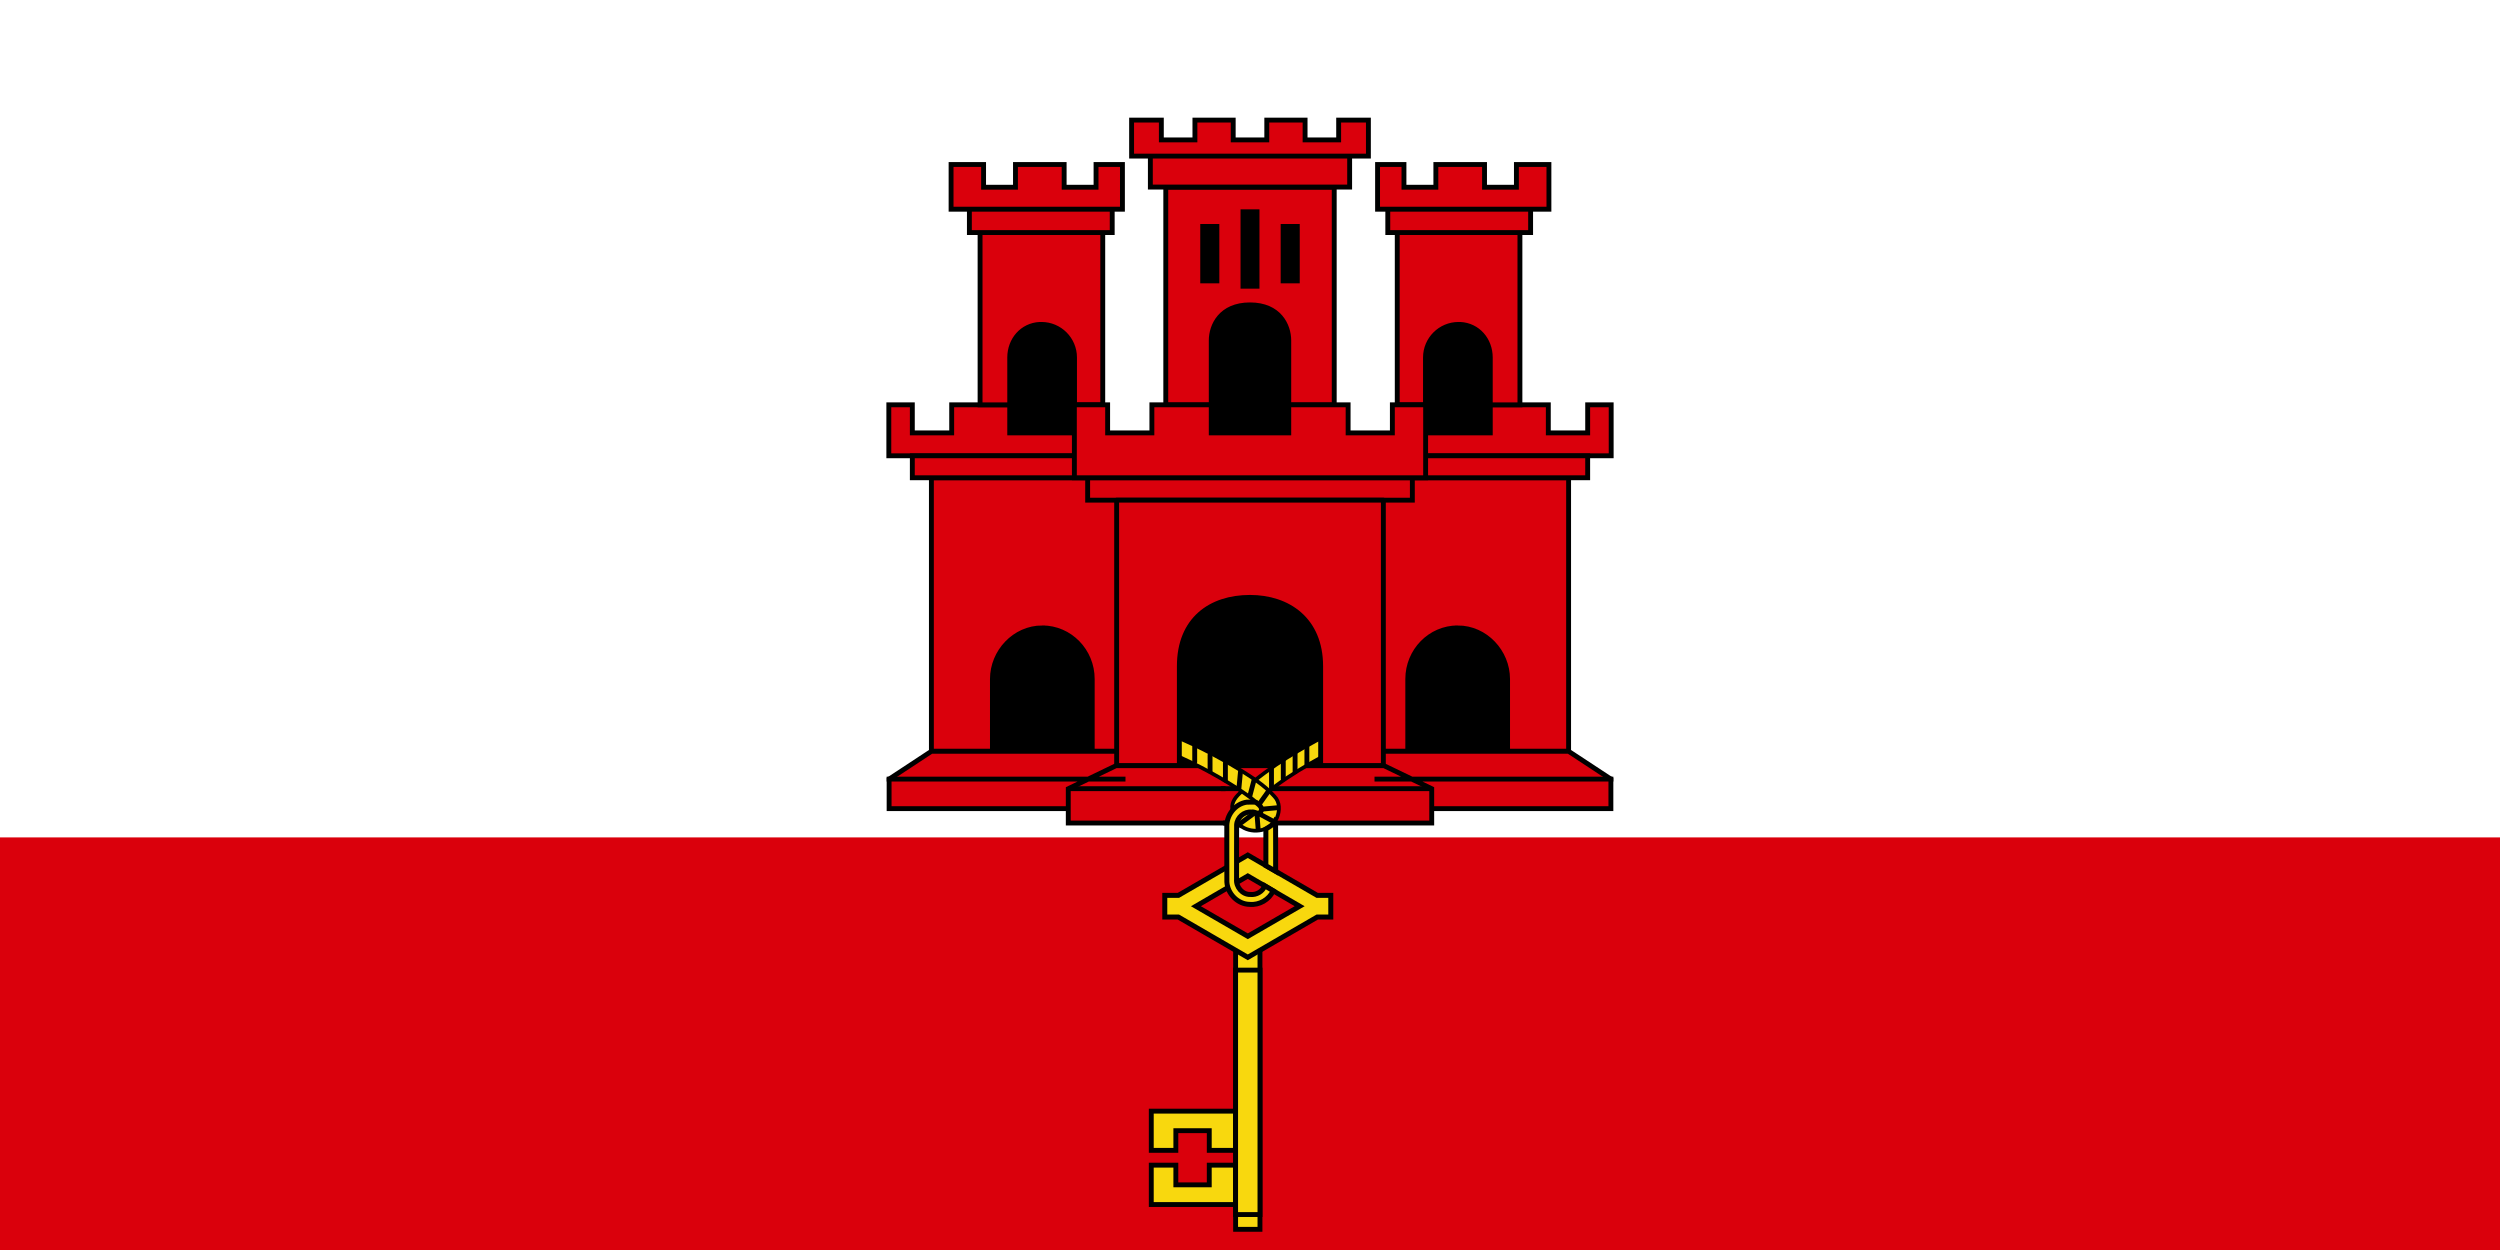
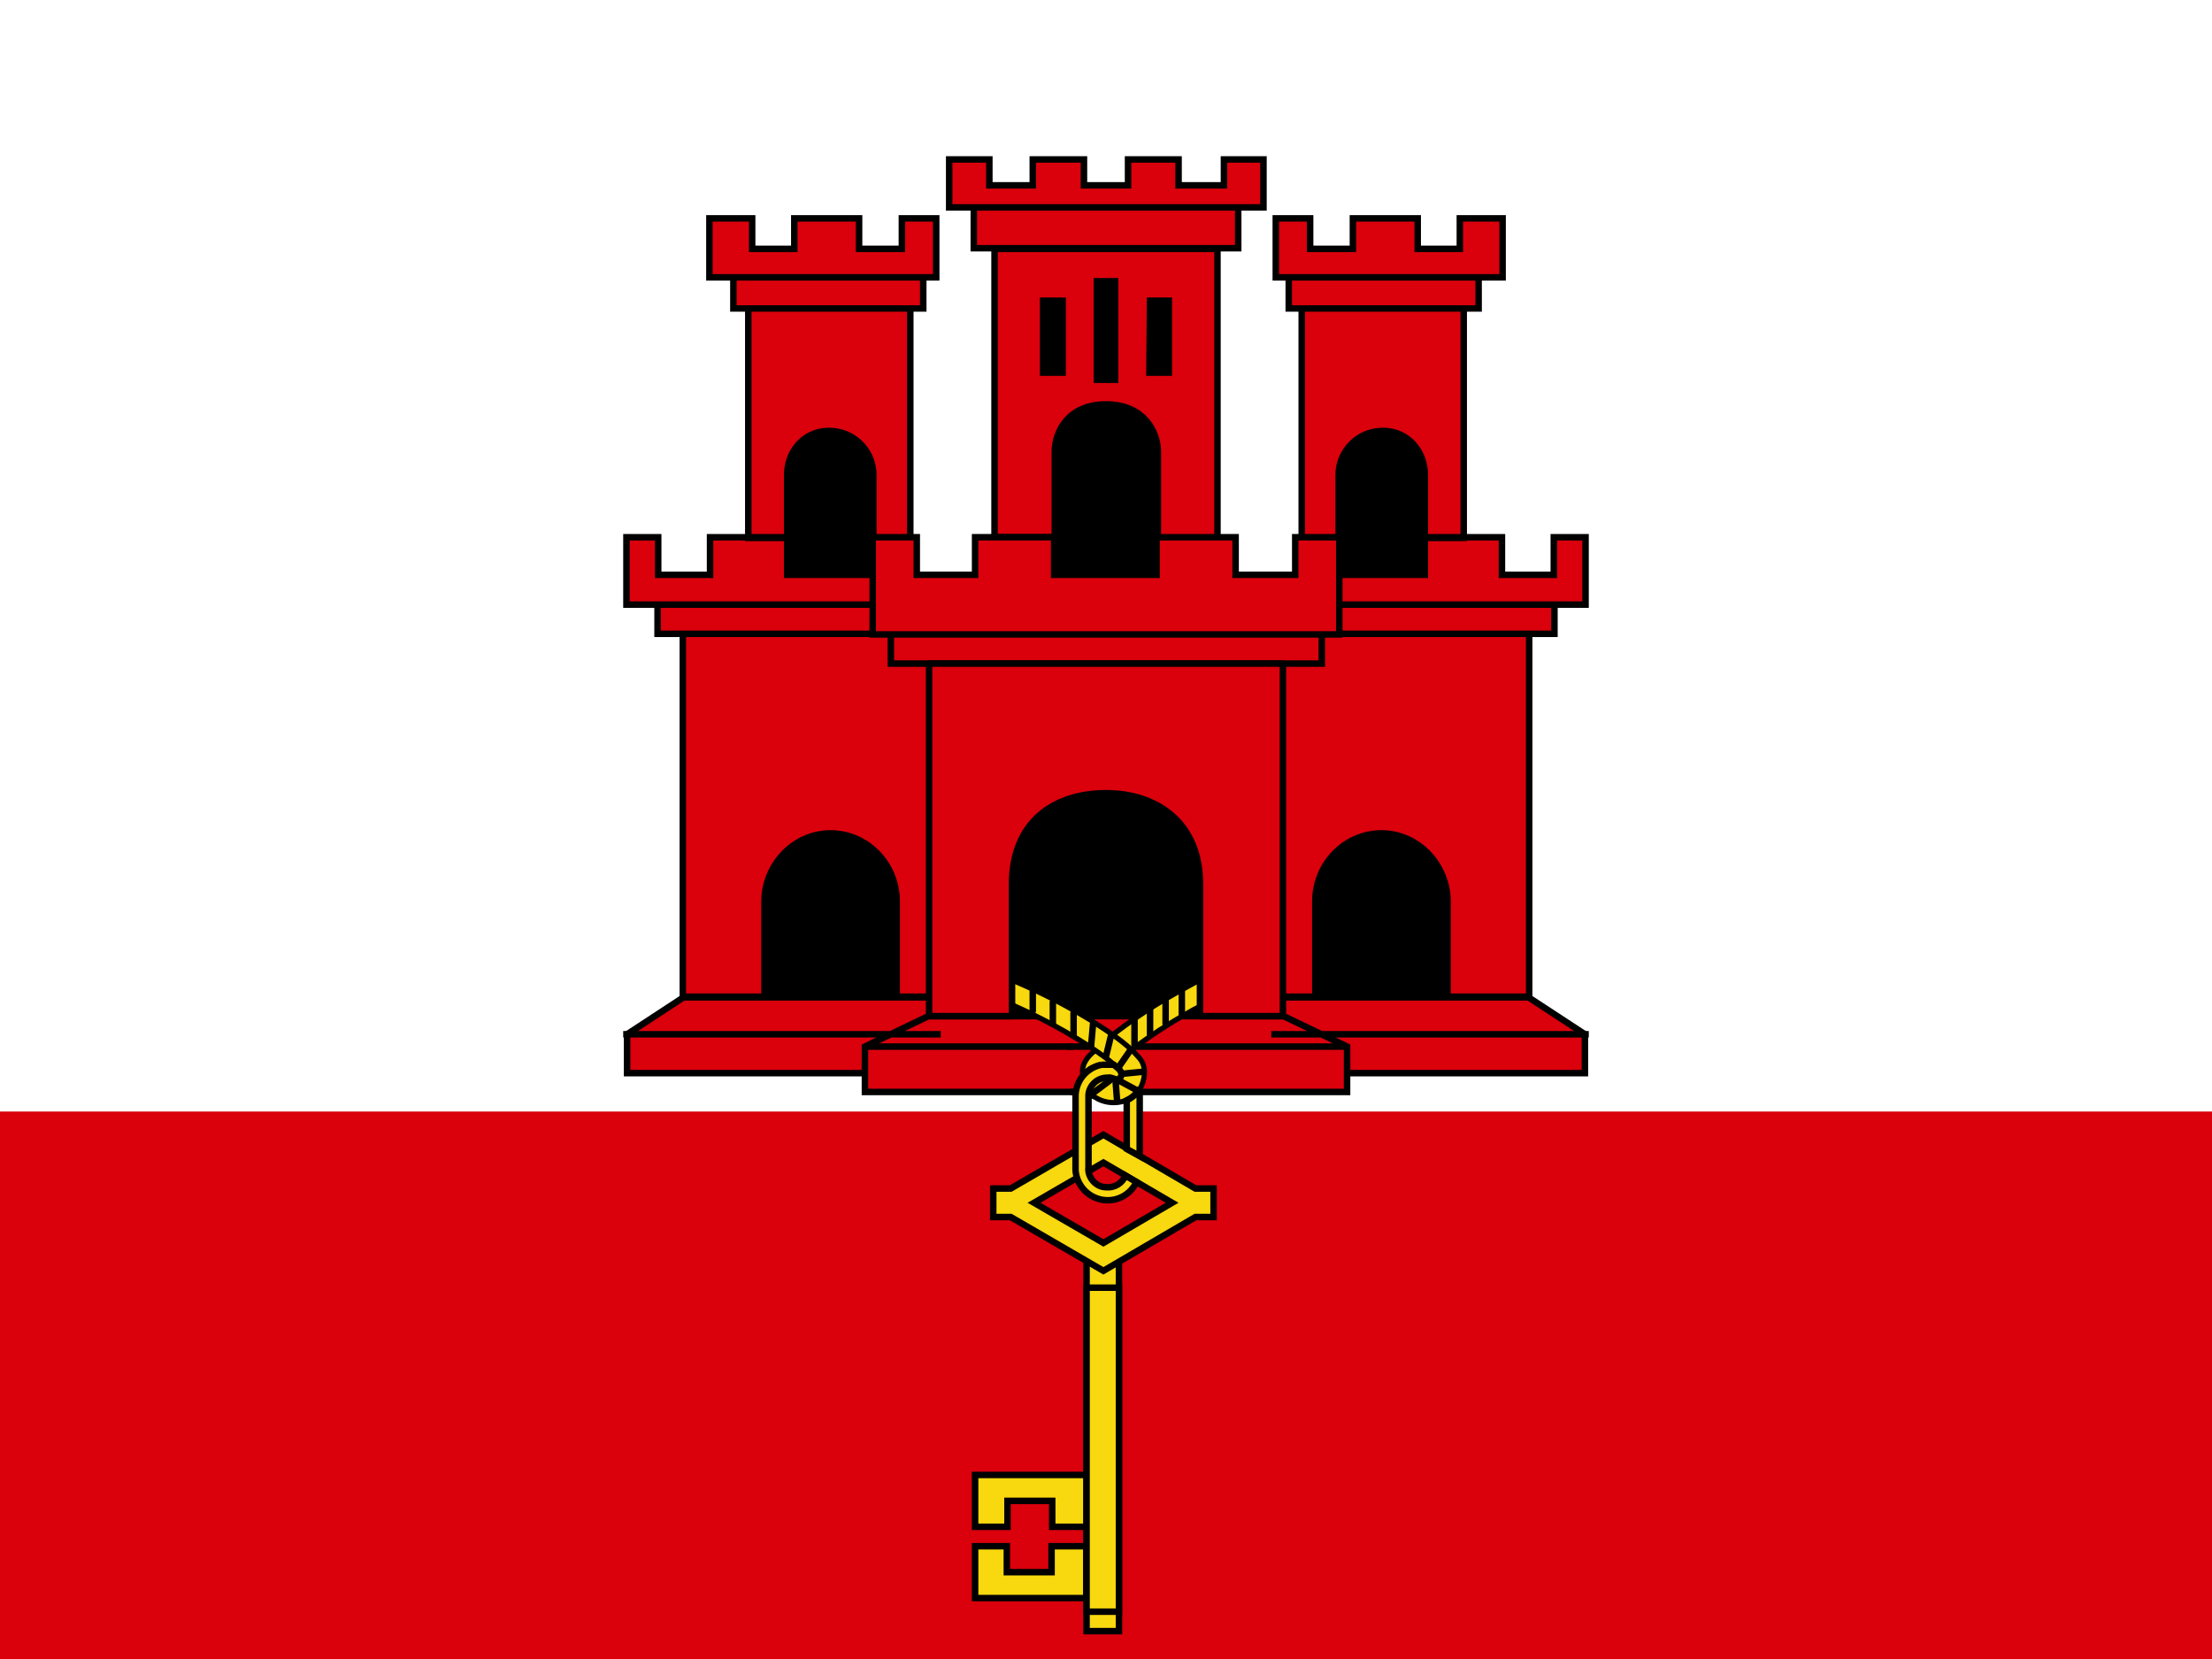
- <svg xmlns="http://www.w3.org/2000/svg" xmlns:xlink="http://www.w3.org/1999/xlink" width="1000" height="500" viewBox="0 0 512 256">
-   <path fill="#da000c" d="M0 0h512v256H0z" />
-   <path fill="#fff" d="M0 0h512v171.5H0z" />
-   <g stroke="#000">
+ <svg xmlns="http://www.w3.org/2000/svg" xmlns:xlink="http://www.w3.org/1999/xlink" id="flag-icons-gi" viewBox="0 0 640 480">
+   <path fill="#da000c" d="M0 0h640v480H0z" />
+   <path fill="#fff" d="M0 0h640v321.6H0z" />
+   <g stroke="#000" transform="translate(-160) scale(1.875)">
    <g id="a" fill="#da000c" stroke-linecap="square">
-       <path fill="#000" stroke="none" d="M196.571 116.303h64v43.993h-64z" />
-       <path d="M229.819 153.865H190.75l-8.66 5.7v6.04h47.729M213.469 128.594c5.625 0 10.219 4.689 10.219 10.469v14.78h7.343v-56H190.75v56h12.5v-14.78c0-5.554 4.515-10.47 10.219-10.47z" />
-       <path fill="#000" stroke="none" d="M204.528 59.962h18.523v33.959h-18.523z" />
-       <path d="M223 88.656h-16.209v-5.75h-11.885v5.75h-8.062v-5.75h-4.813v10.438H223m-36.156-.038h34.97v4.538h-34.97z" />
-       <path d="M200.719 47.625v35.281h6.072V73.22c0-3.63 2.562-6.6 6.147-6.781.115-.006.226 0 .343 0a6.78 6.78 0 016.781 6.78v9.688h5.782V47.625zM198.531 42.844v4.781h29.25v-4.781zM194.781 33.688v9.156h35.094v-9.157h-5.406v4.657h-6.531v-4.657h-9.97v4.657h-6.53v-4.657zM182.09 159.564H230M261 156.813h-32.438l-9.78 4.718v7.031H261" />
-       <path stroke-linecap="butt" d="M218.771 161.52H262" />
+       <path fill="#000" stroke="none" d="M196.6 116.3h64v44h-64z" />
+       <path d="M229.8 153.9h-39l-8.7 5.7v6h47.7m-16.3-37c5.6 0 10.2 4.7 10.2 10.5v14.7h7.3v-56h-40.3v56h12.6v-14.7c0-5.6 4.5-10.5 10.2-10.5z" />
+       <path fill="#000" stroke="none" d="M204.5 60h18.6v34h-18.6z" />
+       <path d="M223 88.7h-16.2v-5.8h-11.9v5.8h-8v-5.8H182v10.4h41m-36.2 0h35v4.5h-35zm14-45.7V83h6v-9.7c0-3.6 2.5-6.6 6.1-6.8h.4a6.8 6.8 0 0 1 6.8 6.8V83h5.7V47.6zm-2.3-4.8v4.8h29.3v-4.8zm-3.7-9.1v9.1h35v-9.1h-5.3v4.7h-6.6v-4.7h-10v4.7h-6.5v-4.7zM182 159.6h48m31-2.8h-32.4l-9.8 4.7v7H261" />
+       <path stroke-linecap="butt" d="M218.8 161.5H262" />
    </g>
-     <use xlink:href="#a" transform="matrix(-1 0 0 1 512 0)" />
+     <use xlink:href="#a" width="100%" height="100%" transform="matrix(-1 0 0 1 512 0)" />
    <g fill="#f8d80e">
      <g stroke-linecap="round">
-         <path stroke-width=".768" d="M273.297 150.031c-2.654.883-5.053 2.369-7.469 3.753-3.1 1.831-6.107 3.827-8.904 6.099-.985.649-1.93 1.36-2.69 2.273-1.025.878-2.064 2.055-1.868 3.513.051.643.873-.755 1.414-.823a4.39 4.39 0 013.142-.471c1.271-1.339 2.91-2.236 4.325-3.406 3.004-2.243 6.236-4.168 9.525-5.961 1.148-.589 2.3-1.186 3.525-1.602l-1-3.375z" />
-         <path d="M260.4 157.391v3.912M262.817 155.685v3.883M265.233 154.18v3.858M267.65 152.694v3.981" />
-         <path stroke-width=".768" d="M238.891 150.156l-1.188 3.313c5.537 2.1 10.81 4.878 15.798 8.06 1.691 1.15 3.467 2.266 4.796 3.846.293.81-.514 1.489-1.314 1.244-.732-.249-1.453-.532-2.226-.004-1.107.503-2.106 2.141-.426 2.69 2.315 1.556 6.082.88 7.195-1.844.581-1.402.618-3.196-.508-4.345-2.063-2.364-4.797-4.008-7.421-5.672-4.69-2.82-9.573-5.374-14.706-7.288z" />
-         <path d="M254.05 158.035l-.313 3.34M256.832 159.74l-.862 3.269M259.804 162.012l-1.808 2.537M260.715 168.18l-2.61-1.4M261.528 165.429l-2.995.28M257.665 169.765l-.205-2.633M256.568 166.756l-2.473 1.822M244.677 152.937v3.115M250.963 156.244v3.534M247.82 154.593v3.32" />
+         <path stroke-width=".8" d="M273.3 150c-2.7 1-5 2.4-7.5 3.8a72.4 72.4 0 0 0-8.9 6c-1 .7-2 1.4-2.7 2.4-1 .8-2 2-1.8 3.5 0 .6.8-.8 1.4-.9a4.4 4.4 0 0 1 3.1-.4c1.3-1.4 3-2.3 4.4-3.4a77.4 77.4 0 0 1 13-7.6l-1-3.4z" />
+         <path d="M260.4 157.4v3.9m2.4-5.6v3.9m2.4-5.4v3.8m2.5-5.3v4" />
+         <path stroke-width=".8" d="m238.9 150.2-1.2 3.3a86.6 86.6 0 0 1 15.8 8c1.7 1.2 3.5 2.3 4.8 3.9.3.8-.5 1.5-1.3 1.2-.7-.2-1.5-.5-2.2 0-1.1.5-2.1 2.2-.5 2.7 2.4 1.6 6.1.9 7.2-1.8.6-1.4.7-3.2-.5-4.4-2-2.3-4.8-4-7.4-5.7a89.2 89.2 0 0 0-14.7-7.2z" />
+         <path d="m254 158-.3 3.4m3.1-1.7-.8 3.3m3.8-1-1.8 2.6m2.7 3.6-2.6-1.4m3.4-1.4-3 .3m-.8 4-.2-2.6m-1-.3-2.4 1.8m-9.4-15.7v3.1m6.3.3v3.5m-3.2-5.2v3.3" />
      </g>
-       <path d="M235.781 227.563v8.03h5.031v-4.03h6.844v4.03h5.406v-8.03zm0 11.062v8.063h17.281v-8.063h-5.406v4.031h-6.844v-4.031z" />
-       <path d="M253.052 193.651h4.99v58.115h-4.99z" />
-       <path d="M253.052 198.679h4.99v50.06h-4.99z" />
-       <path stroke-width="1.024" d="M255.547 179.406l10.625 6.188-10.625 6.156-10.625-6.156zm-14.219 3.969h-2.781v4.438h2.781l14.219 8.25 14.219-8.25h2.78v-4.438h-2.78l-14.22-8.25z" />
-       <path stroke-width="1.024" d="M255.344 164.281c-2.419.34-4.226 2.73-4.094 5.134.01 3.738-.018 7.476.014 11.214.129 2.408 2.233 4.566 4.675 4.588 1.985.188 3.979-.972 4.811-2.78l-1.718-1.031c-.444 1.184-1.724 1.918-2.97 1.781-1.634.046-2.958-1.544-2.812-3.134.01-3.713-.019-7.428.015-11.14.09-1.516 1.535-2.755 3.048-2.6.626-.18 1.487.676 1.875-.063.583-.83-.415-1.477-.97-1.937-.613-.085-1.253-.008-1.874-.032zm5.781 3.906c-.396.746-1.216 1.19-1.875 1.58v7.514l2 1.156c-.008-3.204.016-6.408-.011-9.611-.032-.197-.008-.499-.114-.639z" />
+       <path d="M235.8 227.6v8h5v-4h6.9v4h5.4v-8zm0 11v8H253v-8h-5.4v4h-6.9v-4z" />
+       <path d="M253 193.7h5v58h-5z" />
+       <path d="M253 198.7h5v50h-5zm2.6-19.3 10.6 6.2-10.6 6.2-10.7-6.2zm-14.3 4h-2.7v4.4h2.7l14.3 8.3 14.2-8.3h2.8v-4.4h-2.8l-14.2-8.3z" />
+       <path d="M255.3 164.3a5 5 0 0 0-4 5.1v11.2a5 5 0 0 0 4.6 4.6 4.9 4.9 0 0 0 4.8-2.8l-1.7-1a2.9 2.9 0 0 1-3 1.8c-1.6 0-2.9-1.6-2.7-3.1v-11.2a2.9 2.9 0 0 1 3-2.6c.6-.2 1.5.7 1.9 0 .6-.9-.4-1.5-1-2h-1.9zm5.8 3.9a5 5 0 0 1-1.9 1.6v7.5l2 1.1v-10.2z" />
    </g>
    <g fill="#da000c">
-       <path fill="#000" stroke="none" d="M240.803 38.351h29.329v53.255h-29.329z" />
-       <path d="M238.75 38.375v44.563h9.313v-13.22c0-3.048 1.952-7.28 7.937-7.28s7.938 4.232 7.938 7.28v13.22h9.312V38.374zm15.813 5h2.875v15.25h-2.875zm-8.25 3h2.906v11.156h-2.906zm16.468 0h2.906v11.156h-2.906zM235.594 31.969v6.343h40.812V31.97zM231.75 24.594v7.375h48.5v-7.375h-6.094v4.062h-6.875v-4.062h-7.844v4.062h-6.875v-4.062h-7.843v4.062h-6.875v-4.062zM222.75 97.844v4.594h66.5v-4.594z" />
-       <path d="M220.031 82.906v14.938h71.938V82.906h-6.813v5.75h-9.062v-5.75h-12.156v5.75h-15.875v-5.75h-12.157v5.75h-9.062v-5.75z" />
-       <path stroke-linejoin="round" d="M228.688 102.438v54.343h12.843v-20.344c0-9.582 6.397-14.093 14.469-14.093 7.759 0 14.469 4.51 14.469 14.094v20.343h12.844v-54.344z" />
+       <path fill="#000" stroke="none" d="M240.8 38.4h29.3v53.2h-29.3z" />
+       <path d="M238.8 38.4v44.5h9.3V69.7c0-3 2-7.3 7.9-7.3s8 4.3 8 7.3V83h9.2V38.4zm15.8 5h2.8v15.2h-2.8zm-8.3 3h3v11.1h-3zm16.5 0h2.9v11.1h-3zM235.6 32v6.3h40.8V32zm-3.8-7.4V32h48.5v-7.4h-6.1v4h-7v-4h-7.8v4h-6.8v-4h-7.9v4H238v-4zm-9 73.2v4.6h66.5v-4.6z" />
+       <path d="M220 82.9v15h72v-15h-6.8v5.8H276v-5.8h-12.2v5.8H248v-5.8h-12.2v5.8h-9v-5.8z" />
+       <path stroke-linejoin="round" d="M228.7 102.4v54.4h12.8v-20.4c0-9.5 6.4-14 14.5-14 7.8 0 14.5 4.5 14.5 14v20.4h12.8v-54.4z" />
    </g>
  </g>
</svg>
